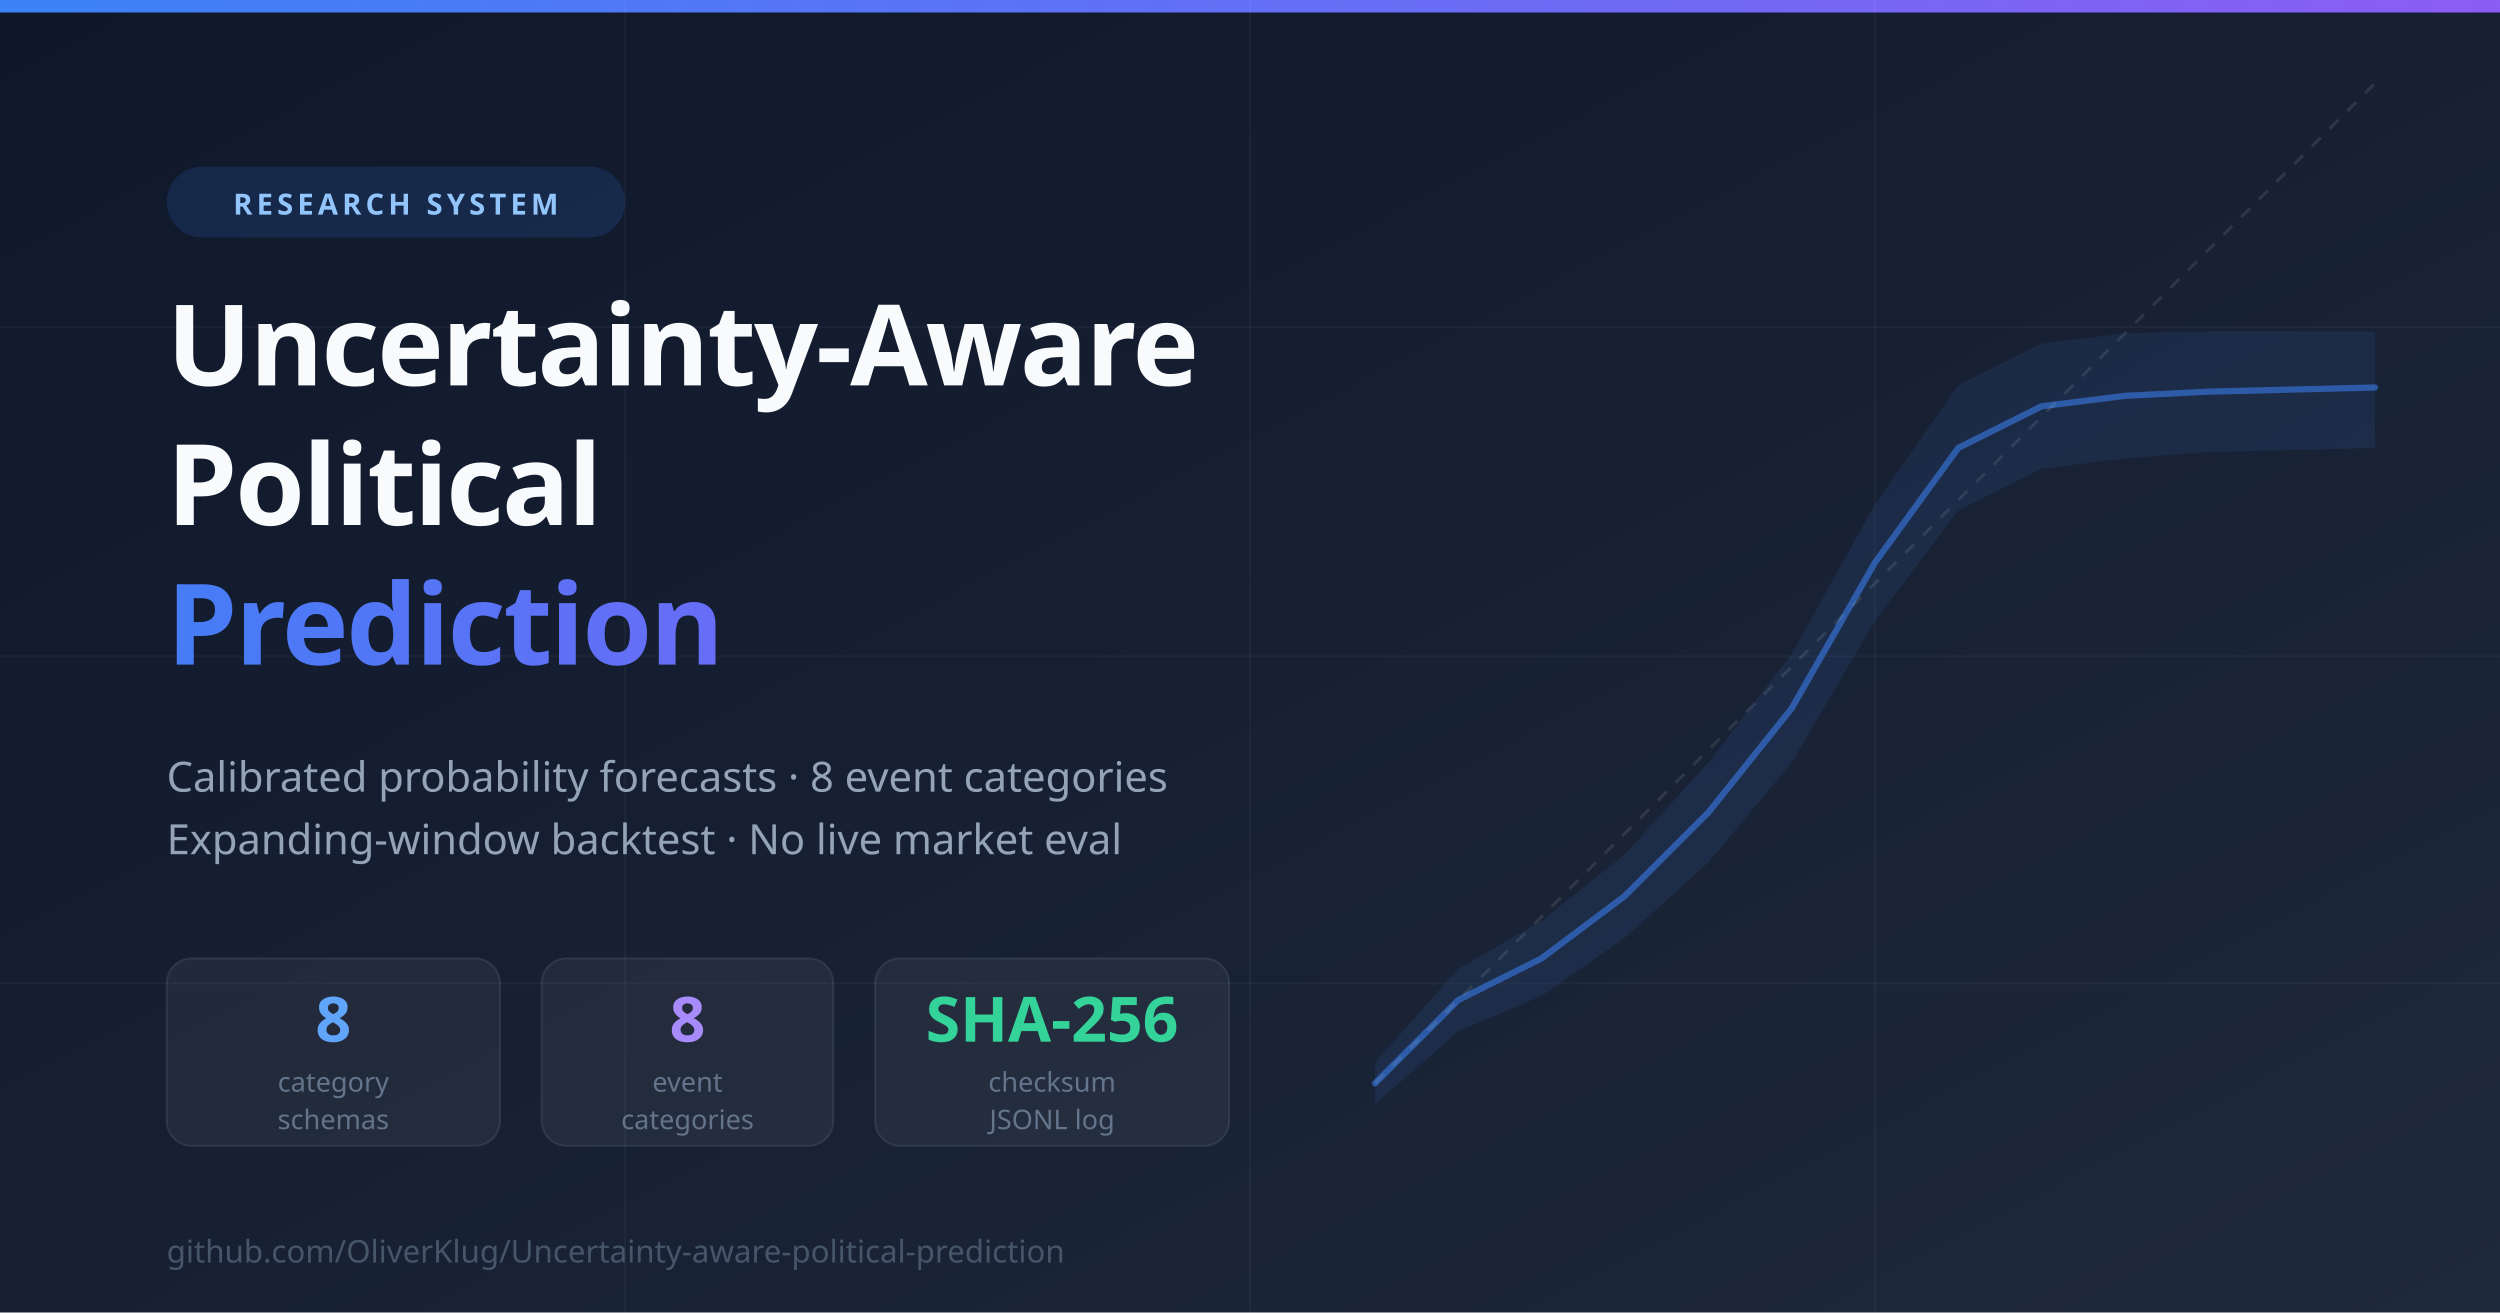
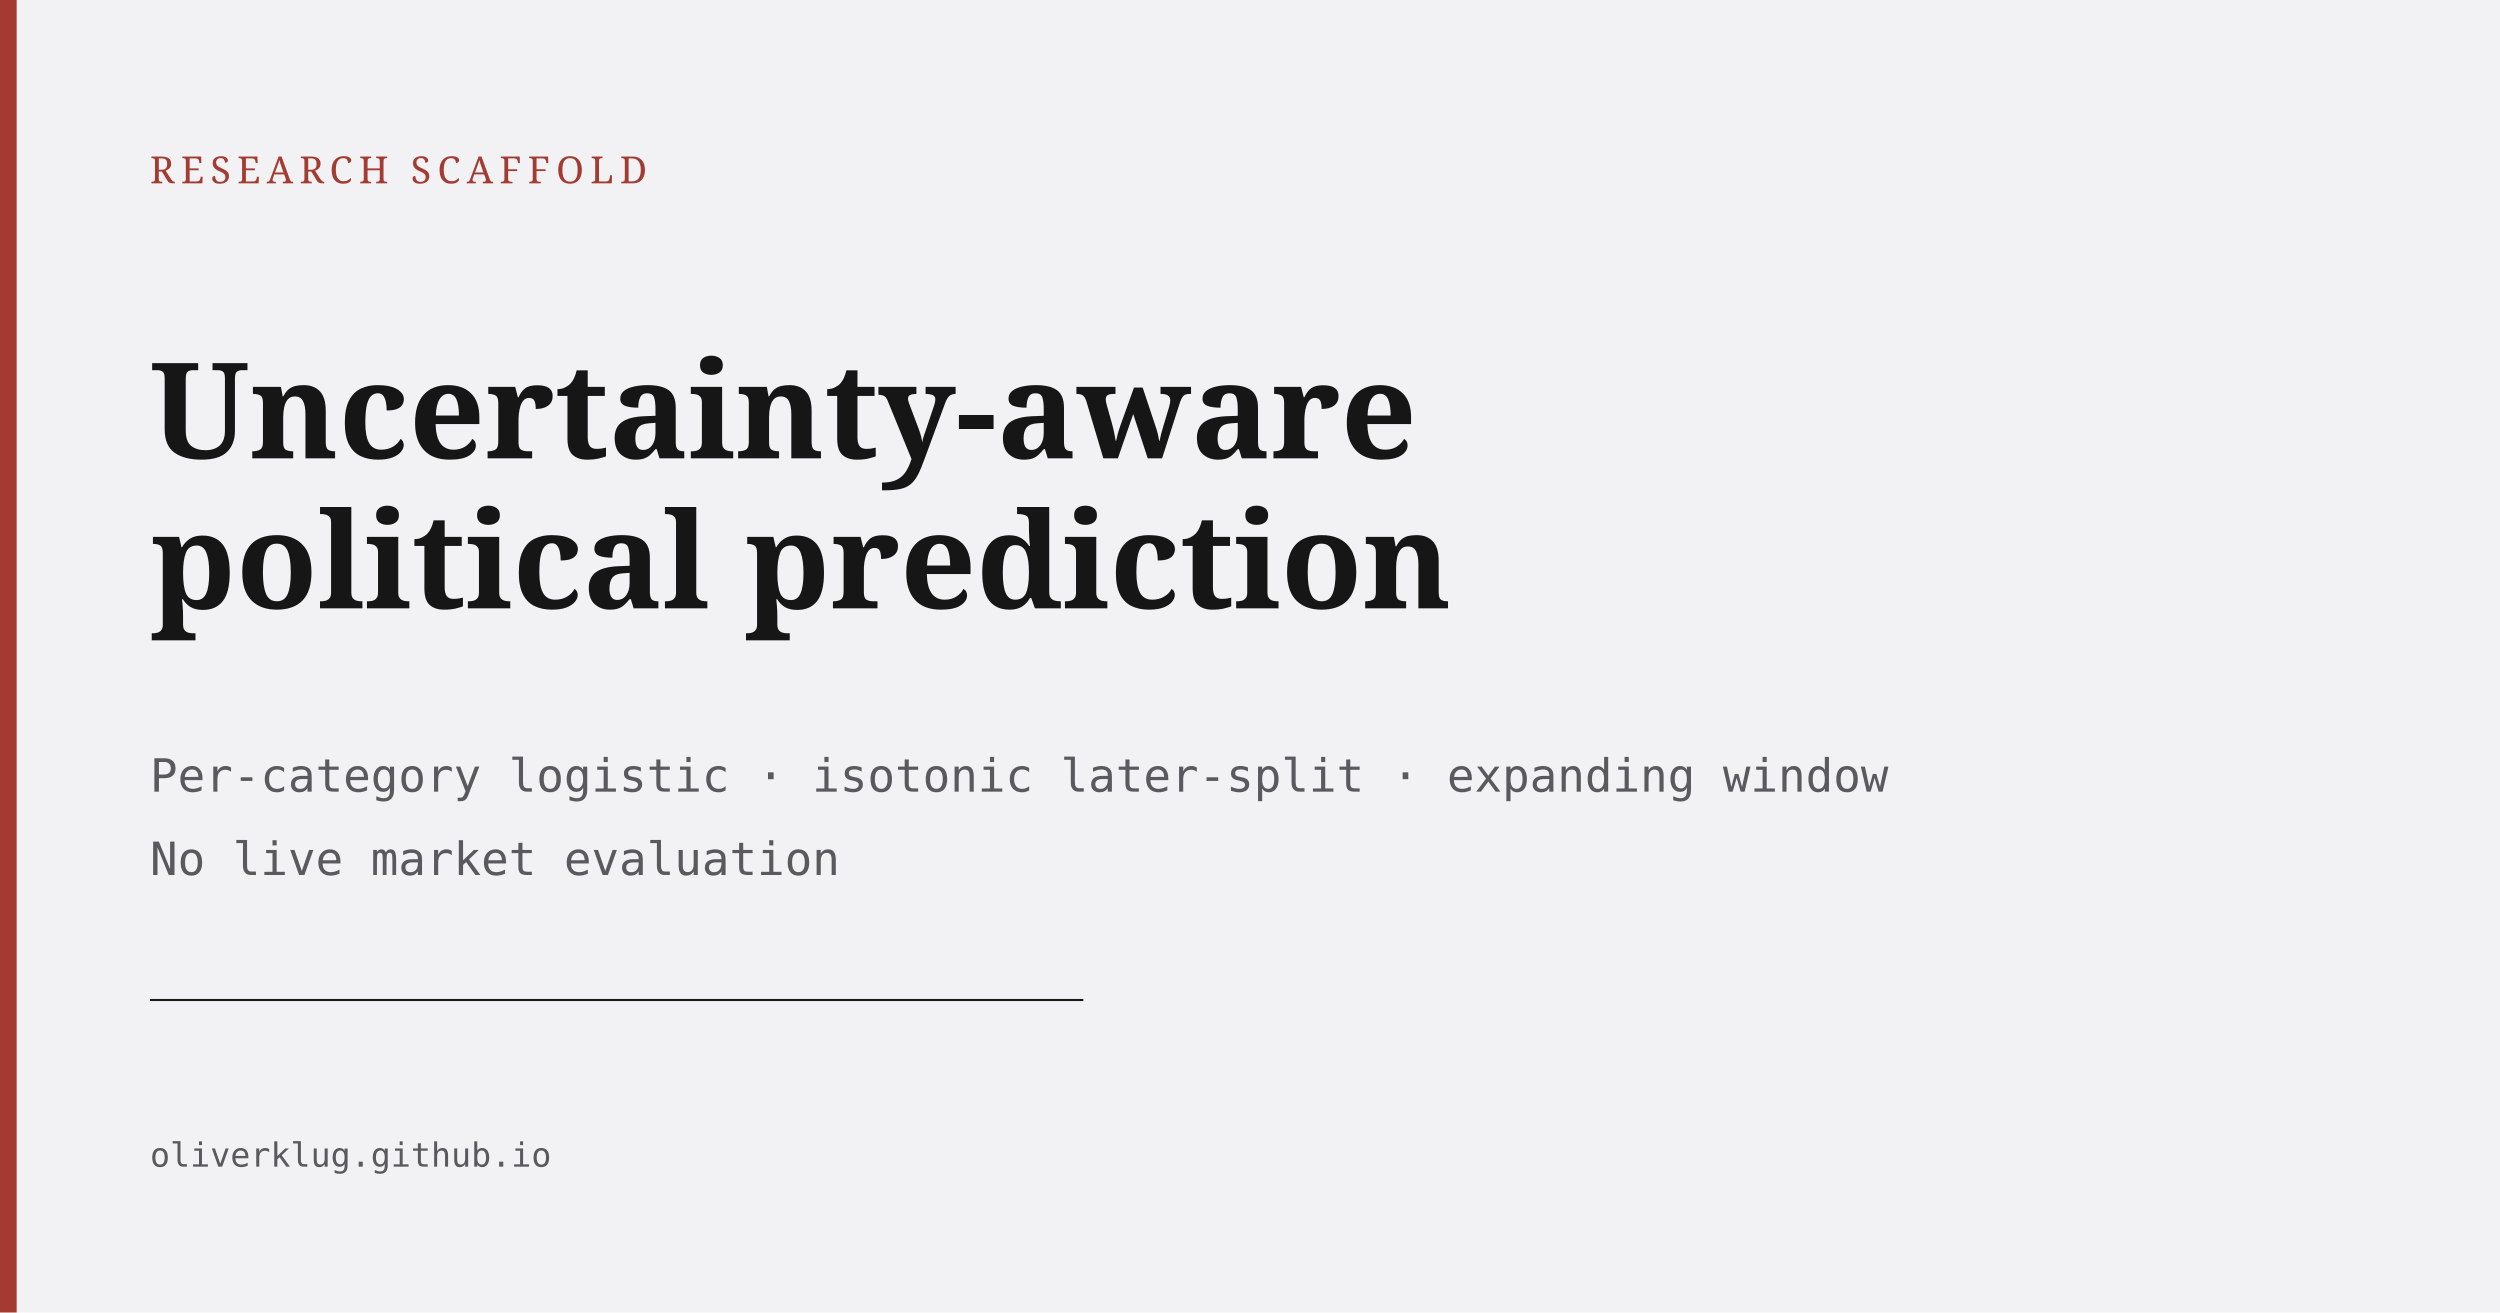
<svg xmlns="http://www.w3.org/2000/svg" width="1200" height="630" viewBox="0 0 1200 630">
-   <defs>
-     <linearGradient id="bg" x1="0%" y1="0%" x2="100%" y2="100%">
-       <stop offset="0%" style="stop-color:#0f172a" />
-       <stop offset="100%" style="stop-color:#1e293b" />
-     </linearGradient>
-     <linearGradient id="accent" x1="0%" y1="0%" x2="100%" y2="0%">
-       <stop offset="0%" style="stop-color:#3b82f6" />
-       <stop offset="100%" style="stop-color:#8b5cf6" />
-     </linearGradient>
-   </defs>
-   <rect width="1200" height="630" fill="url(#bg)" />
-   <rect x="0" y="0" width="1200" height="6" fill="url(#accent)" />
-   <line x1="0" y1="157" x2="1200" y2="157" stroke="#ffffff08" stroke-width="1" />
-   <line x1="0" y1="315" x2="1200" y2="315" stroke="#ffffff08" stroke-width="1" />
-   <line x1="0" y1="472" x2="1200" y2="472" stroke="#ffffff08" stroke-width="1" />
-   <line x1="300" y1="0" x2="300" y2="630" stroke="#ffffff08" stroke-width="1" />
-   <line x1="600" y1="0" x2="600" y2="630" stroke="#ffffff08" stroke-width="1" />
-   <line x1="900" y1="0" x2="900" y2="630" stroke="#ffffff08" stroke-width="1" />
-   <polyline points="660,520 700,480 740,460 780,430 820,390 860,340 900,270 940,215 980,195 1020,190 1060,188 1100,187 1140,186" fill="none" stroke="#3b82f6" stroke-width="3" stroke-linecap="round" stroke-linejoin="round" opacity="0.55" />
-   <line x1="660" y1="520" x2="1140" y2="40" stroke="#ffffff18" stroke-width="1.5" stroke-dasharray="6,6" />
-   <polygon points="660,530 700,495 740,478 780,450 820,414 860,366 900,298 940,245 980,225 1020,220 1060,217 1140,215              1140,159 1060,159 1020,160 980,165 940,185 900,242 860,314 820,366 780,410 740,442 700,465 660,510" fill="#3b82f6" opacity="0.1" />
-   <rect x="80" y="80" width="220" height="34" rx="17" fill="#3b82f626" />
-   <text x="190" y="103" font-family="'Segoe UI', system-ui, sans-serif" font-size="14" font-weight="600" fill="#93c5fd" text-anchor="middle" letter-spacing="2">RESEARCH SYSTEM</text>
-   <text x="80" y="185" font-family="'Segoe UI', system-ui, sans-serif" font-size="54" font-weight="700" fill="#f8fafc" letter-spacing="-1">Uncertainty-Aware</text>
-   <text x="80" y="252" font-family="'Segoe UI', system-ui, sans-serif" font-size="54" font-weight="700" fill="#f8fafc" letter-spacing="-1">Political</text>
-   <defs>
-     <clipPath id="txt-clip">
-       <text x="80" y="319" font-family="'Segoe UI', system-ui, sans-serif" font-size="54" font-weight="700" letter-spacing="-1">Prediction</text>
-     </clipPath>
-   </defs>
-   <rect x="0" y="260" width="620" height="80" fill="url(#accent)" clip-path="url(#txt-clip)" />
-   <text x="80" y="380" font-family="'Segoe UI', system-ui, sans-serif" font-size="20" fill="#94a3b8" font-weight="400">
-     Calibrated probability forecasts · 8 event categories
-   </text>
-   <text x="80" y="410" font-family="'Segoe UI', system-ui, sans-serif" font-size="20" fill="#94a3b8" font-weight="400">
-     Expanding-window backtest · No live market eval
-   </text>
-   <rect x="80" y="460" width="160" height="90" rx="12" fill="#ffffff0d" stroke="#ffffff14" stroke-width="1" />
-   <text x="160" y="500" font-family="'Segoe UI', system-ui, sans-serif" font-size="30" font-weight="700" fill="#60a5fa" text-anchor="middle">8</text>
-   <text x="160" y="524" font-family="'Segoe UI', system-ui, sans-serif" font-size="13" fill="#64748b" text-anchor="middle">category</text>
-   <text x="160" y="542" font-family="'Segoe UI', system-ui, sans-serif" font-size="13" fill="#64748b" text-anchor="middle">schemas</text>
-   <rect x="260" y="460" width="140" height="90" rx="12" fill="#ffffff0d" stroke="#ffffff14" stroke-width="1" />
-   <text x="330" y="500" font-family="'Segoe UI', system-ui, sans-serif" font-size="30" font-weight="700" fill="#a78bfa" text-anchor="middle">8</text>
-   <text x="330" y="524" font-family="'Segoe UI', system-ui, sans-serif" font-size="13" fill="#64748b" text-anchor="middle">event</text>
-   <text x="330" y="542" font-family="'Segoe UI', system-ui, sans-serif" font-size="13" fill="#64748b" text-anchor="middle">categories</text>
-   <rect x="420" y="460" width="170" height="90" rx="12" fill="#ffffff0d" stroke="#ffffff14" stroke-width="1" />
-   <text x="505" y="500" font-family="'Segoe UI', system-ui, sans-serif" font-size="30" font-weight="700" fill="#34d399" text-anchor="middle">SHA-256</text>
-   <text x="505" y="524" font-family="'Segoe UI', system-ui, sans-serif" font-size="13" fill="#64748b" text-anchor="middle">checksum</text>
-   <text x="505" y="542" font-family="'Segoe UI', system-ui, sans-serif" font-size="13" fill="#64748b" text-anchor="middle">JSONL log</text>
-   <text x="80" y="606" font-family="'Segoe UI', system-ui, sans-serif" font-size="15" fill="#475569">
-     github.com/OliverKlug/Uncertainty-aware-political-prediction
-   </text>
+   <rect width="1200" height="630" fill="#f2f2f4" />
+   <rect x="0" y="0" width="8" height="630" fill="#a33b32" />
+   <text x="72" y="88" font-family="Georgia, serif" font-size="18" fill="#a33b32" letter-spacing="3">RESEARCH SCAFFOLD</text>
+   <text x="72" y="220" font-family="Georgia, serif" font-size="64" font-weight="700" fill="#161616">Uncertainty-aware</text>
+   <text x="72" y="292" font-family="Georgia, serif" font-size="64" font-weight="700" fill="#161616">political prediction</text>
+   <text x="72" y="380" font-family="ui-monospace, monospace" font-size="22" fill="#5a5a5e">Per-category logistic · isotonic later-split · expanding window</text>
+   <text x="72" y="420" font-family="ui-monospace, monospace" font-size="22" fill="#5a5a5e">No live market evaluation</text>
+   <line x1="72" y1="480" x2="520" y2="480" stroke="#161616" stroke-width="1" />
+   <text x="72" y="560" font-family="ui-monospace, monospace" font-size="16" fill="#5a5a5e">oliverklug.github.io</text>
</svg>
